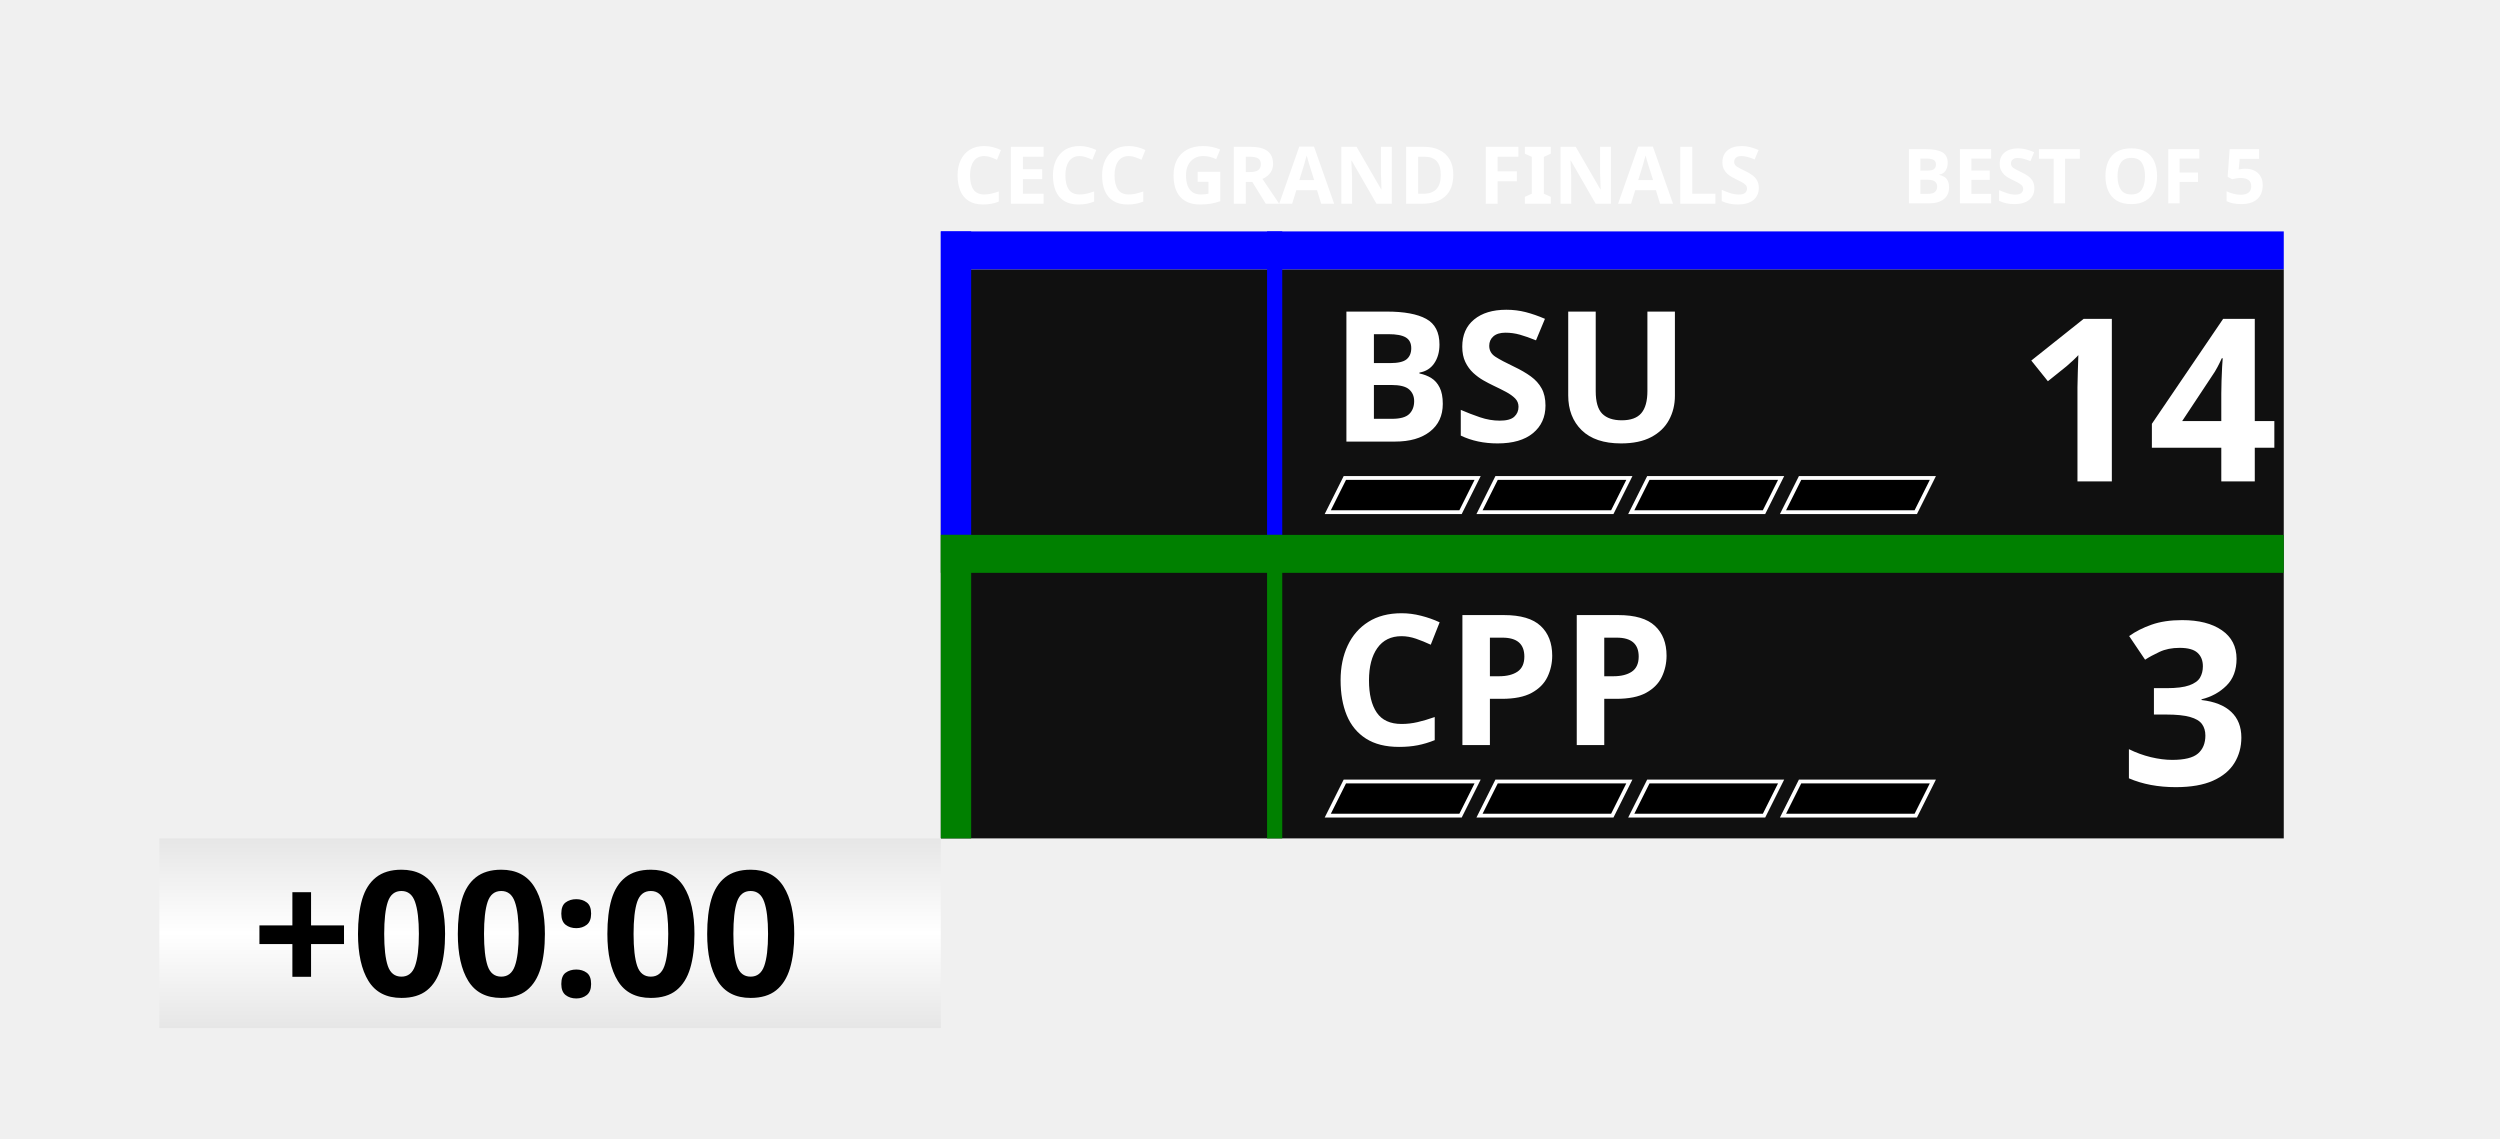
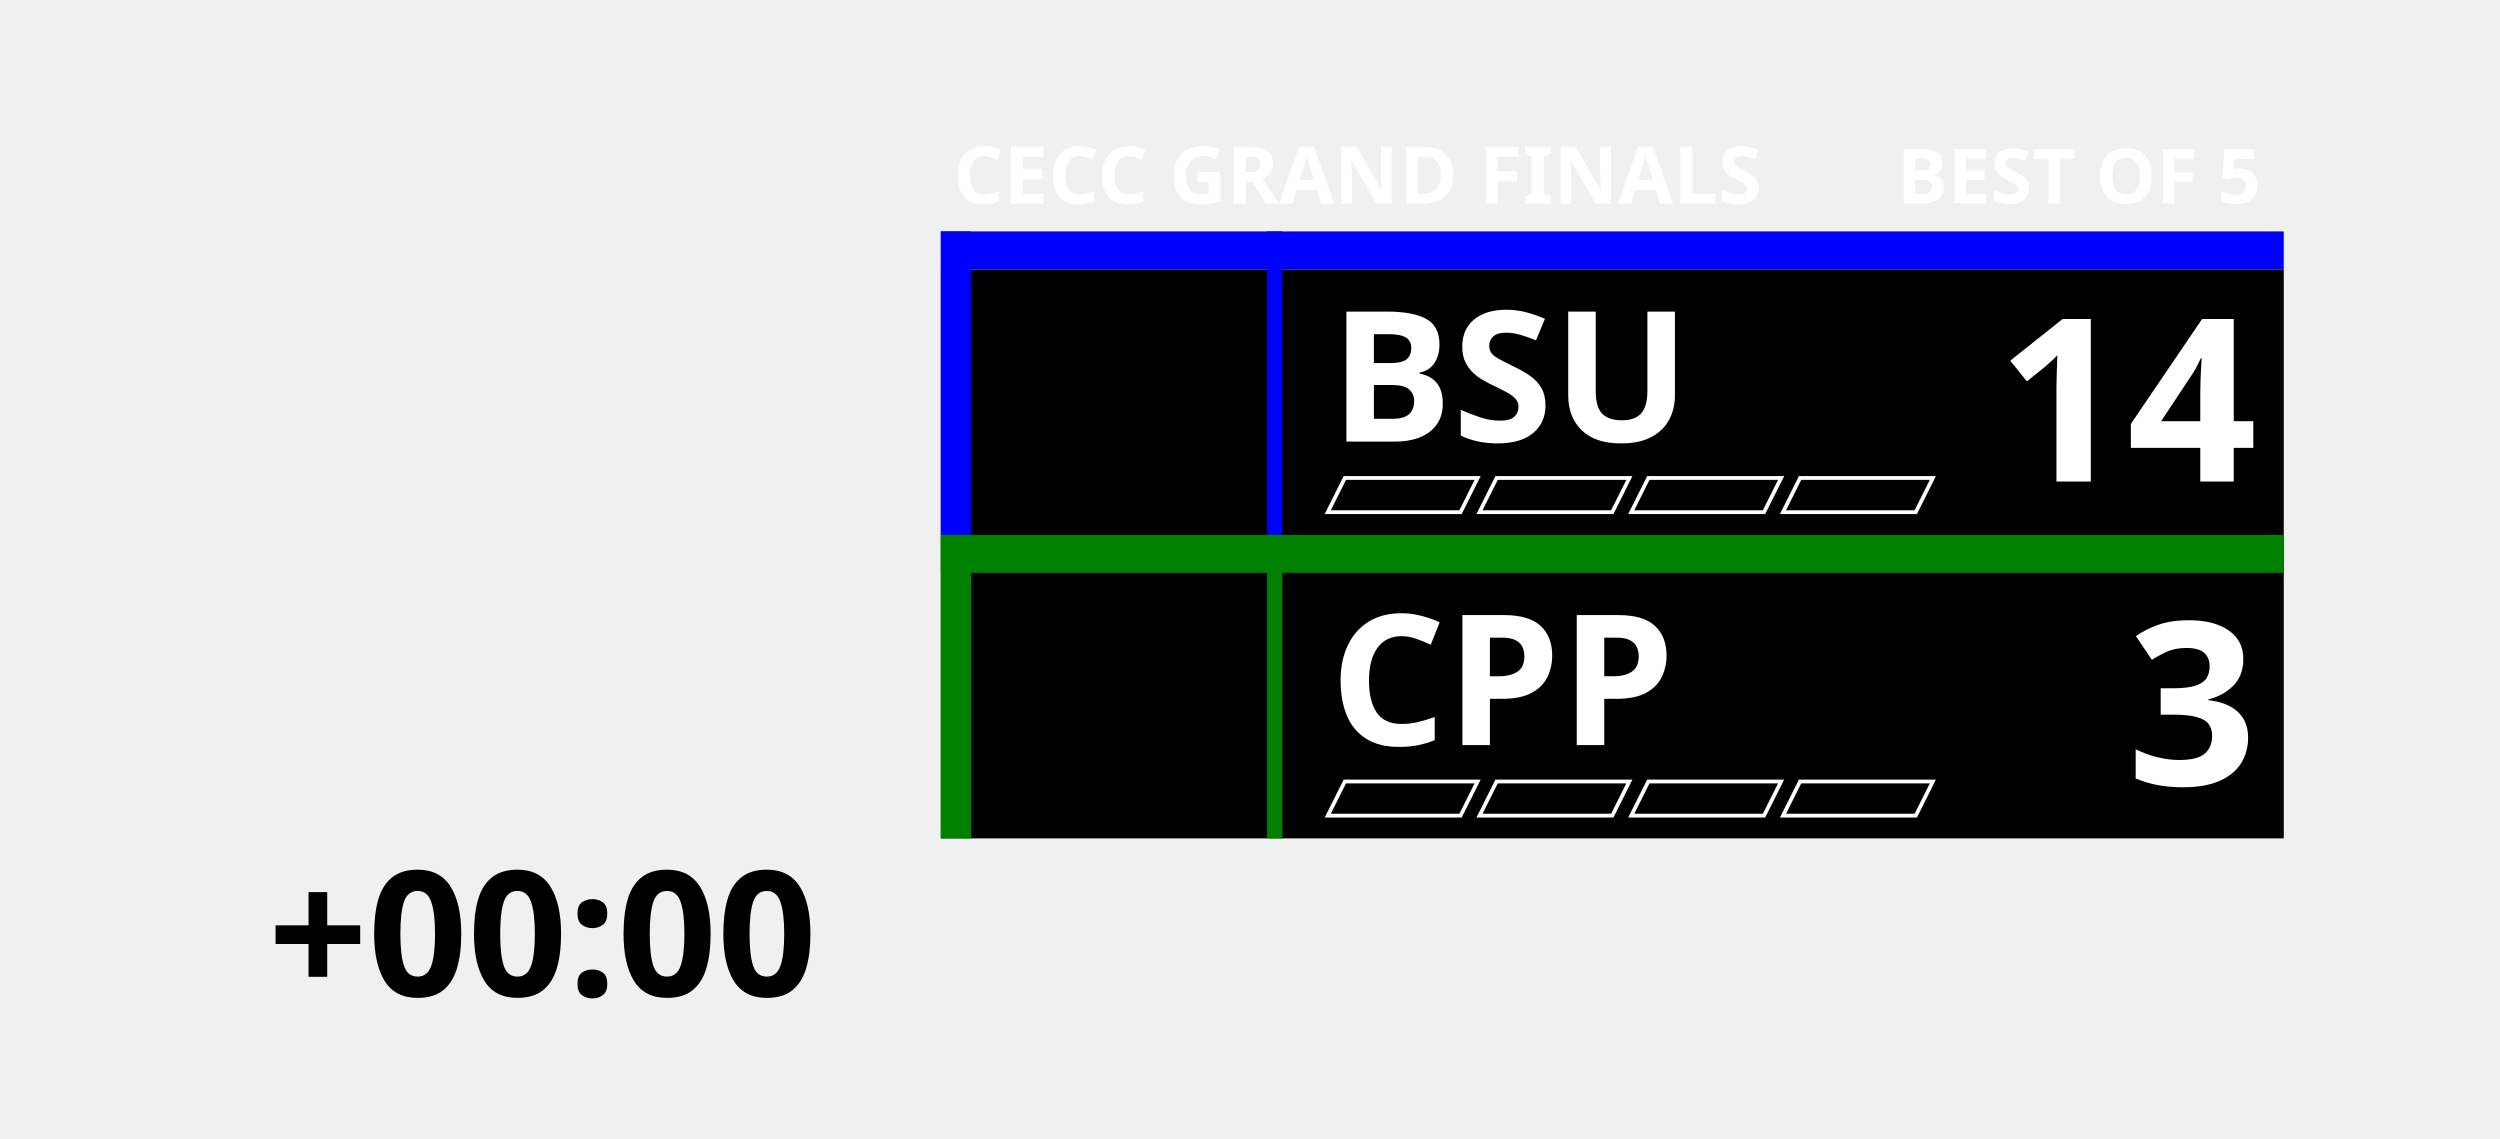
<svg xmlns="http://www.w3.org/2000/svg" version="1.1" width="659" height="300">
  <defs>
    <style>
      .cls-1 {
        fill: blue;
      }

      .cls-2 {
        fill: none;
      }

      .cls-3 {
        font-size: 21px;
      }

      .cls-3, .cls-4, .cls-5, .cls-6 {
        fill: #fff;
      }

      .cls-3, .cls-4, .cls-5, .cls-6, .cls-7 {
        font-family: Industry-Bold, Industry;
        font-weight: 700;
        isolation: isolate;
      }

      .cls-4 {
        font-size: 20px;
      }

      .cls-5 {
        font-size: 48px;
      }

      .cls-6 {
        font-size: 60px;
      }

      .cls-7 {
        font-size: 46px;
      }

      .cls-8 {
        fill: green;
      }

      .cls-9 {
-         fill: url(#linear-gradient);
+         fill: url(#linear-gradient-clock);
      }

      .cls-10 {
        stroke: #fff;
      }

      .cls-11 {
        fill: #101010;
      }
    </style>
-     <linearGradient id="linear-gradient" x1="145" y1="271" x2="145" y2="221" gradientUnits="userSpaceOnUse">
-       <stop offset="0" stop-color="#e6e6e6" />
-       <stop offset=".5" stop-color="#fff" />
-       <stop offset="1" stop-color="#e6e6e6" />
-     </linearGradient>
  </defs>
  <g>
    <g id="Layer_1">
      <g id="_x3C_defs">
        <LinearGradient id="linear-gradient" x1="322" y1="221" x2="322" y2="31" gradientUnits="userSpaceOnUse">
          <stop offset="0%" stop-color="#151515" />
          <stop offset="50%" stop-color="#252525" />
          <stop offset="100%" stop-color="#121212" />
        </LinearGradient>
        <LinearGradient id="linear-gradient-2" x1="470" y1="141" x2="470" y2="71" gradientUnits="userSpaceOnUse">
          <stop id="team1GradStart" offset="0%" stop-color="blue" stop-opacity="70%" />
          <stop id="team1GradEnd" offset="100%" stop-color="blue" stop-opacity="0%" />
        </LinearGradient>
        <LinearGradient id="linear-gradient-3" x1="470" y1="221" x2="470" y2="151" gradientUnits="userSpaceOnUse">
          <stop id="team2GradStart" offset="0" stop-color="green" stop-opacity=".7" />
          <stop id="team2GradEnd" offset="1" stop-color="green" stop-opacity="0" />
+         </LinearGradient>
+         <LinearGradient id="linear-gradient-clock" x1="145" y1="271" x2="145" y2="221" gradientUnits="userSpaceOnUse">
+           <stop offset="0" stop-color="#e6e6e6" />
+           <stop offset=".5" stop-color="#fff" />
+           <stop offset="1" stop-color="#e6e6e6" />
        </LinearGradient>
        <Filter id="drop-shadow-1" filterUnits="userSpaceOnUse">
          <feOffset dx="0" dy="0" />
          <feGaussianBlur result="blur" stdDeviation="3" />
          <feFlood flood-color="#000" flood-opacity=".65" />
          <feComposite in2="blur" operator="in" />
          <feComposite in="SourceGraphic" />
        </Filter>
        <LinearGradient id="linear-gradient-4" x1="84.27" y1="51.18" x2="84.27" y2="196.48" gradientUnits="userSpaceOnUse">
          <stop offset=".02" stop-color="#c8c8c8" />
          <stop offset=".2" stop-color="#fff" />
          <stop offset=".41" stop-color="#ababab" />
          <stop offset=".52" stop-color="#fff" />
          <stop offset=".66" stop-color="#2c2c2c" />
        </LinearGradient>
        <LinearGradient id="linear-gradient-5" x1="75.35" y1="51.18" x2="75.35" y2="196.48" href="#linear-gradient-4" />
        <LinearGradient id="linear-gradient-6" x1="71.6" y1="51.18" x2="71.6" y2="196.48" href="#linear-gradient-4" />
        <LinearGradient id="linear-gradient-7" x1="83.57" y1="51.18" x2="83.57" y2="196.48" href="#linear-gradient-4" />
        <LinearGradient id="linear-gradient-8" x1="79.7" y1="51.18" x2="79.7" y2="196.48" href="#linear-gradient-4" />
        <LinearGradient id="linear-gradient-9" x1="84.38" y1="51.18" x2="84.38" y2="196.48" href="#linear-gradient-4" />
        <LinearGradient id="linear-gradient-10" x1="98.43" x2="98.43" y2="196.48" href="#linear-gradient-4" />
        <LinearGradient id="linear-gradient-11" x1="115.25" y1="51.18" x2="115.25" y2="196.48" href="#linear-gradient-4" />
        <LinearGradient id="linear-gradient-12" x1="91.87" y1="51.18" x2="91.87" y2="196.48" href="#linear-gradient-4" />
        <LinearGradient id="linear-gradient-13" x1="68.48" y1="51.18" x2="68.48" y2="196.48" href="#linear-gradient-4" />
        <LinearGradient id="linear-gradient-14" x1="71.28" y1="51.18" x2="71.28" y2="196.48" href="#linear-gradient-4" />
        <LinearGradient id="linear-gradient-15" x1="74.33" y1="51.18" x2="74.33" y2="196.48" href="#linear-gradient-4" />
        <LinearGradient id="linear-gradient-16" x1="85.97" y1="51.18" x2="85.97" y2="196.48" href="#linear-gradient-4" />
        <LinearGradient id="linear-gradient-17" x1="103.94" y1="51.18" x2="103.94" y2="196.48" href="#linear-gradient-4" />
        <LinearGradient id="linear-gradient-18" x1="205.73" y1="51.18" x2="205.73" y2="196.48" href="#linear-gradient-4" />
        <LinearGradient id="linear-gradient-19" x1="214.65" y1="51.18" x2="214.65" y2="196.48" href="#linear-gradient-4" />
        <LinearGradient id="linear-gradient-20" x1="218.4" y1="51.18" x2="218.4" y2="196.48" href="#linear-gradient-4" />
        <LinearGradient id="linear-gradient-21" x1="206.43" y1="51.18" x2="206.43" y2="196.48" href="#linear-gradient-4" />
        <LinearGradient id="linear-gradient-22" x1="210.3" y1="51.18" x2="210.3" y2="196.48" href="#linear-gradient-4" />
        <LinearGradient id="linear-gradient-23" x1="205.62" y1="51.18" x2="205.62" y2="196.48" href="#linear-gradient-4" />
        <LinearGradient id="linear-gradient-24" x1="191.57" y1="51.18" x2="191.57" y2="196.48" href="#linear-gradient-4" />
        <LinearGradient id="linear-gradient-25" x1="174.75" y1="51.18" x2="174.75" y2="196.48" href="#linear-gradient-4" />
        <LinearGradient id="linear-gradient-26" x1="198.13" y1="51.18" x2="198.13" y2="196.48" href="#linear-gradient-4" />
        <LinearGradient id="linear-gradient-27" x1="221.52" y1="51.18" x2="221.52" y2="196.48" href="#linear-gradient-4" />
        <LinearGradient id="linear-gradient-28" x1="218.72" y1="51.18" x2="218.72" y2="196.48" href="#linear-gradient-4" />
        <LinearGradient id="linear-gradient-29" x1="215.67" y1="51.18" x2="215.67" y2="196.48" href="#linear-gradient-4" />
        <LinearGradient id="linear-gradient-30" x1="204.03" y1="51.18" x2="204.03" y2="196.48" href="#linear-gradient-4" />
        <LinearGradient id="linear-gradient-31" x1="186.06" y1="51.18" x2="186.06" y2="196.48" href="#linear-gradient-4" />
        <LinearGradient id="linear-gradient-32" x1="133.53" y1="188.08" x2="156.49" y2="188.08" gradientUnits="userSpaceOnUse">
          <stop offset=".35" stop-color="#fff" />
          <stop offset="1" stop-color="#474747" />
        </LinearGradient>
        <LinearGradient id="linear-gradient-33" x1="146.16" y1="104.04" x2="139.05" y2="169.57" href="#linear-gradient-4" />
        <LinearGradient id="linear-gradient-34" x1="155.18" y1="136.59" x2="125.41" y2="186.47" href="#linear-gradient-4" />
        <LinearGradient id="linear-gradient-35" x1="145.07" y1="141.08" x2="145.25" y2="151.44" href="#linear-gradient-4" />
        <LinearGradient id="linear-gradient-36" x1="960" y1="977" x2="960" y2="1067" gradientUnits="userSpaceOnUse">
          <stop offset="0" stop-color="#000" stop-opacity="0" />
          <stop offset="1" stop-color="#098040" stop-opacity=".7" />
        </LinearGradient>
      </g>
      <g id="Scoreboard">
-         <rect id="Scoreboard_base" class="cls-2" x="42" y="31" width="560" height="190" />
-         <rect id="Scoreboard_base-2" class="cls-11" x="248" y="71" width="354" height="150" />
+         <rect id="Scoreboard_base" fill="url(#linear-gradient)" x="42" y="31" width="560" height="190" />
+         <image id="seriesLogo" data-name="Series Logo" x="42" y="31" width="206" height="190" />
+         <rect id="Scoreboard_base-2" fill="101010" x="248" y="71" width="354" height="150" />
        <g id="Team_1">
          <rect id="team_1_gradient" fill="url(#linear-gradient-2)" x="338" y="71" width="264" height="70" />
-           <g id="team1Bar">
-             <rect id="team_1_vertical_bar" class="cls-1" x="334" y="61" width="4" height="80" />
-             <rect id="team_1_vertical_bar-2" class="cls-1" x="248" y="61" width="8" height="80" />
-             <rect id="team_1_top_line" class="cls-1" x="248" y="61" width="354" height="10" />
+           <g id="team1Bar" color="blue">
+             <rect id="team_1_vertical_bar" x="334" y="61" width="4" height="80" fill="currentColor" />
+             <rect id="team_1_vertical_bar-2" x="248" y="61" width="8" height="80" fill="currentColor" />
+             <rect id="team_1_top_line" x="248" y="61" width="354" height="10" fill="currentColor" />
          </g>
          <text id="team1Name" class="cls-5" transform="translate(350.6 116.4)">BSU</text>
          <g id="BO7_PTS_not_scored">
            <polygon id="team1Bo7Box1" class="cls-10" points="385 135 350 135 354.5 126 389.5 126 385 135" />
            <polygon id="team1Bo7Box2" class="cls-10" points="425 135 390 135 394.5 126 429.5 126 425 135" />
            <polygon id="team1Bo7Box3" class="cls-10" points="465 135 430 135 434.5 126 469.5 126 465 135" />
            <polygon id="team1Bo7Box4" class="cls-10" points="505 135 470 135 474.5 126 509.5 126 505 135" />
          </g>
-           <text id="team1Score" class="cls-6" transform="translate(531.9 126.9)">14</text>
+           <text id="team1Score" class="cls-6" transform="translate(595 126.93)" text-anchor="end">14</text>
+           <image id="team1Logo" data-name="SCHOOL LOGO" width="1080" height="1080" transform="translate(260 71) scale(.06)" />
        </g>
        <g id="Team_2">
          <rect id="team_2_gradient" fill="url(#linear-gradient-3)" x="338" y="151" width="264" height="70" />
-           <g id="team2Bar">
-             <rect id="team_2_vertical_bar" class="cls-8" x="334" y="141" width="4" height="80" />
-             <rect id="team_2_vertical_bar-2" class="cls-8" x="248" y="141" width="8" height="80" />
-             <rect id="team_2_top_line" class="cls-8" x="248" y="141" width="354" height="10" />
+           <g id="team2Bar" color="green">
+             <rect id="team_2_vertical_bar" x="334" y="141" width="4" height="80" fill="currentColor" />
+             <rect id="team_2_vertical_bar-2" x="248" y="141" width="8" height="80" fill="currentColor" />
+             <rect id="team_2_top_line" x="248" y="141" width="354" height="10" fill="currentColor" />
          </g>
          <text id="team2Name" class="cls-5" transform="translate(350.6 196.4)">CPP</text>
          <g id="BO7_PTS_not_scored_copy">
            <polygon id="team2Bo7Box1" class="cls-10" points="385 215 350 215 354.5 206 389.5 206 385 215" />
            <polygon id="team2Bo7Box2" class="cls-10" points="425 215 390 215 394.5 206 429.5 206 425 215" />
            <polygon id="team2Bo7Box3" class="cls-10" points="465 215 430 215 434.5 206 469.5 206 465 215" />
            <polygon id="team2Bo7Box4" class="cls-10" points="505 215 470 215 474.5 206 509.5 206 505 215" />
          </g>
-           <text id="team2Score" class="cls-6" transform="translate(558.9 206.9)">3</text>
+           <text id="team2Score" class="cls-6" transform="translate(595 206.93)" text-anchor="end">3</text>
+           <image id="team2Logo" data-name="school logo" width="1080" height="1080" transform="translate(260 151) scale(.06)" />
        </g>
-         <text id="gameInfo" class="cls-4" transform="translate(501.4 53.6)">BEST OF 5</text>
+         <text id="gameInfo" class="cls-4" transform="translate(596 53.59)" text-anchor="end">BEST OF 5</text>
        <text id="seriesTitle" class="cls-3" transform="translate(251.2 53.7)">CECC GRAND FINALS</text>
        <g id="Timer_jet_out">
          <rect class="cls-9" x="42" y="221" width="206" height="50" />
-           <text id="clock" class="cls-7" transform="translate(66.4 262.6)">+00:00</text>
+           <text id="clock" class="cls-7" transform="translate(143 262.59)" text-anchor="middle">+00:00</text>
        </g>
      </g>
    </g>
  </g>
</svg>
